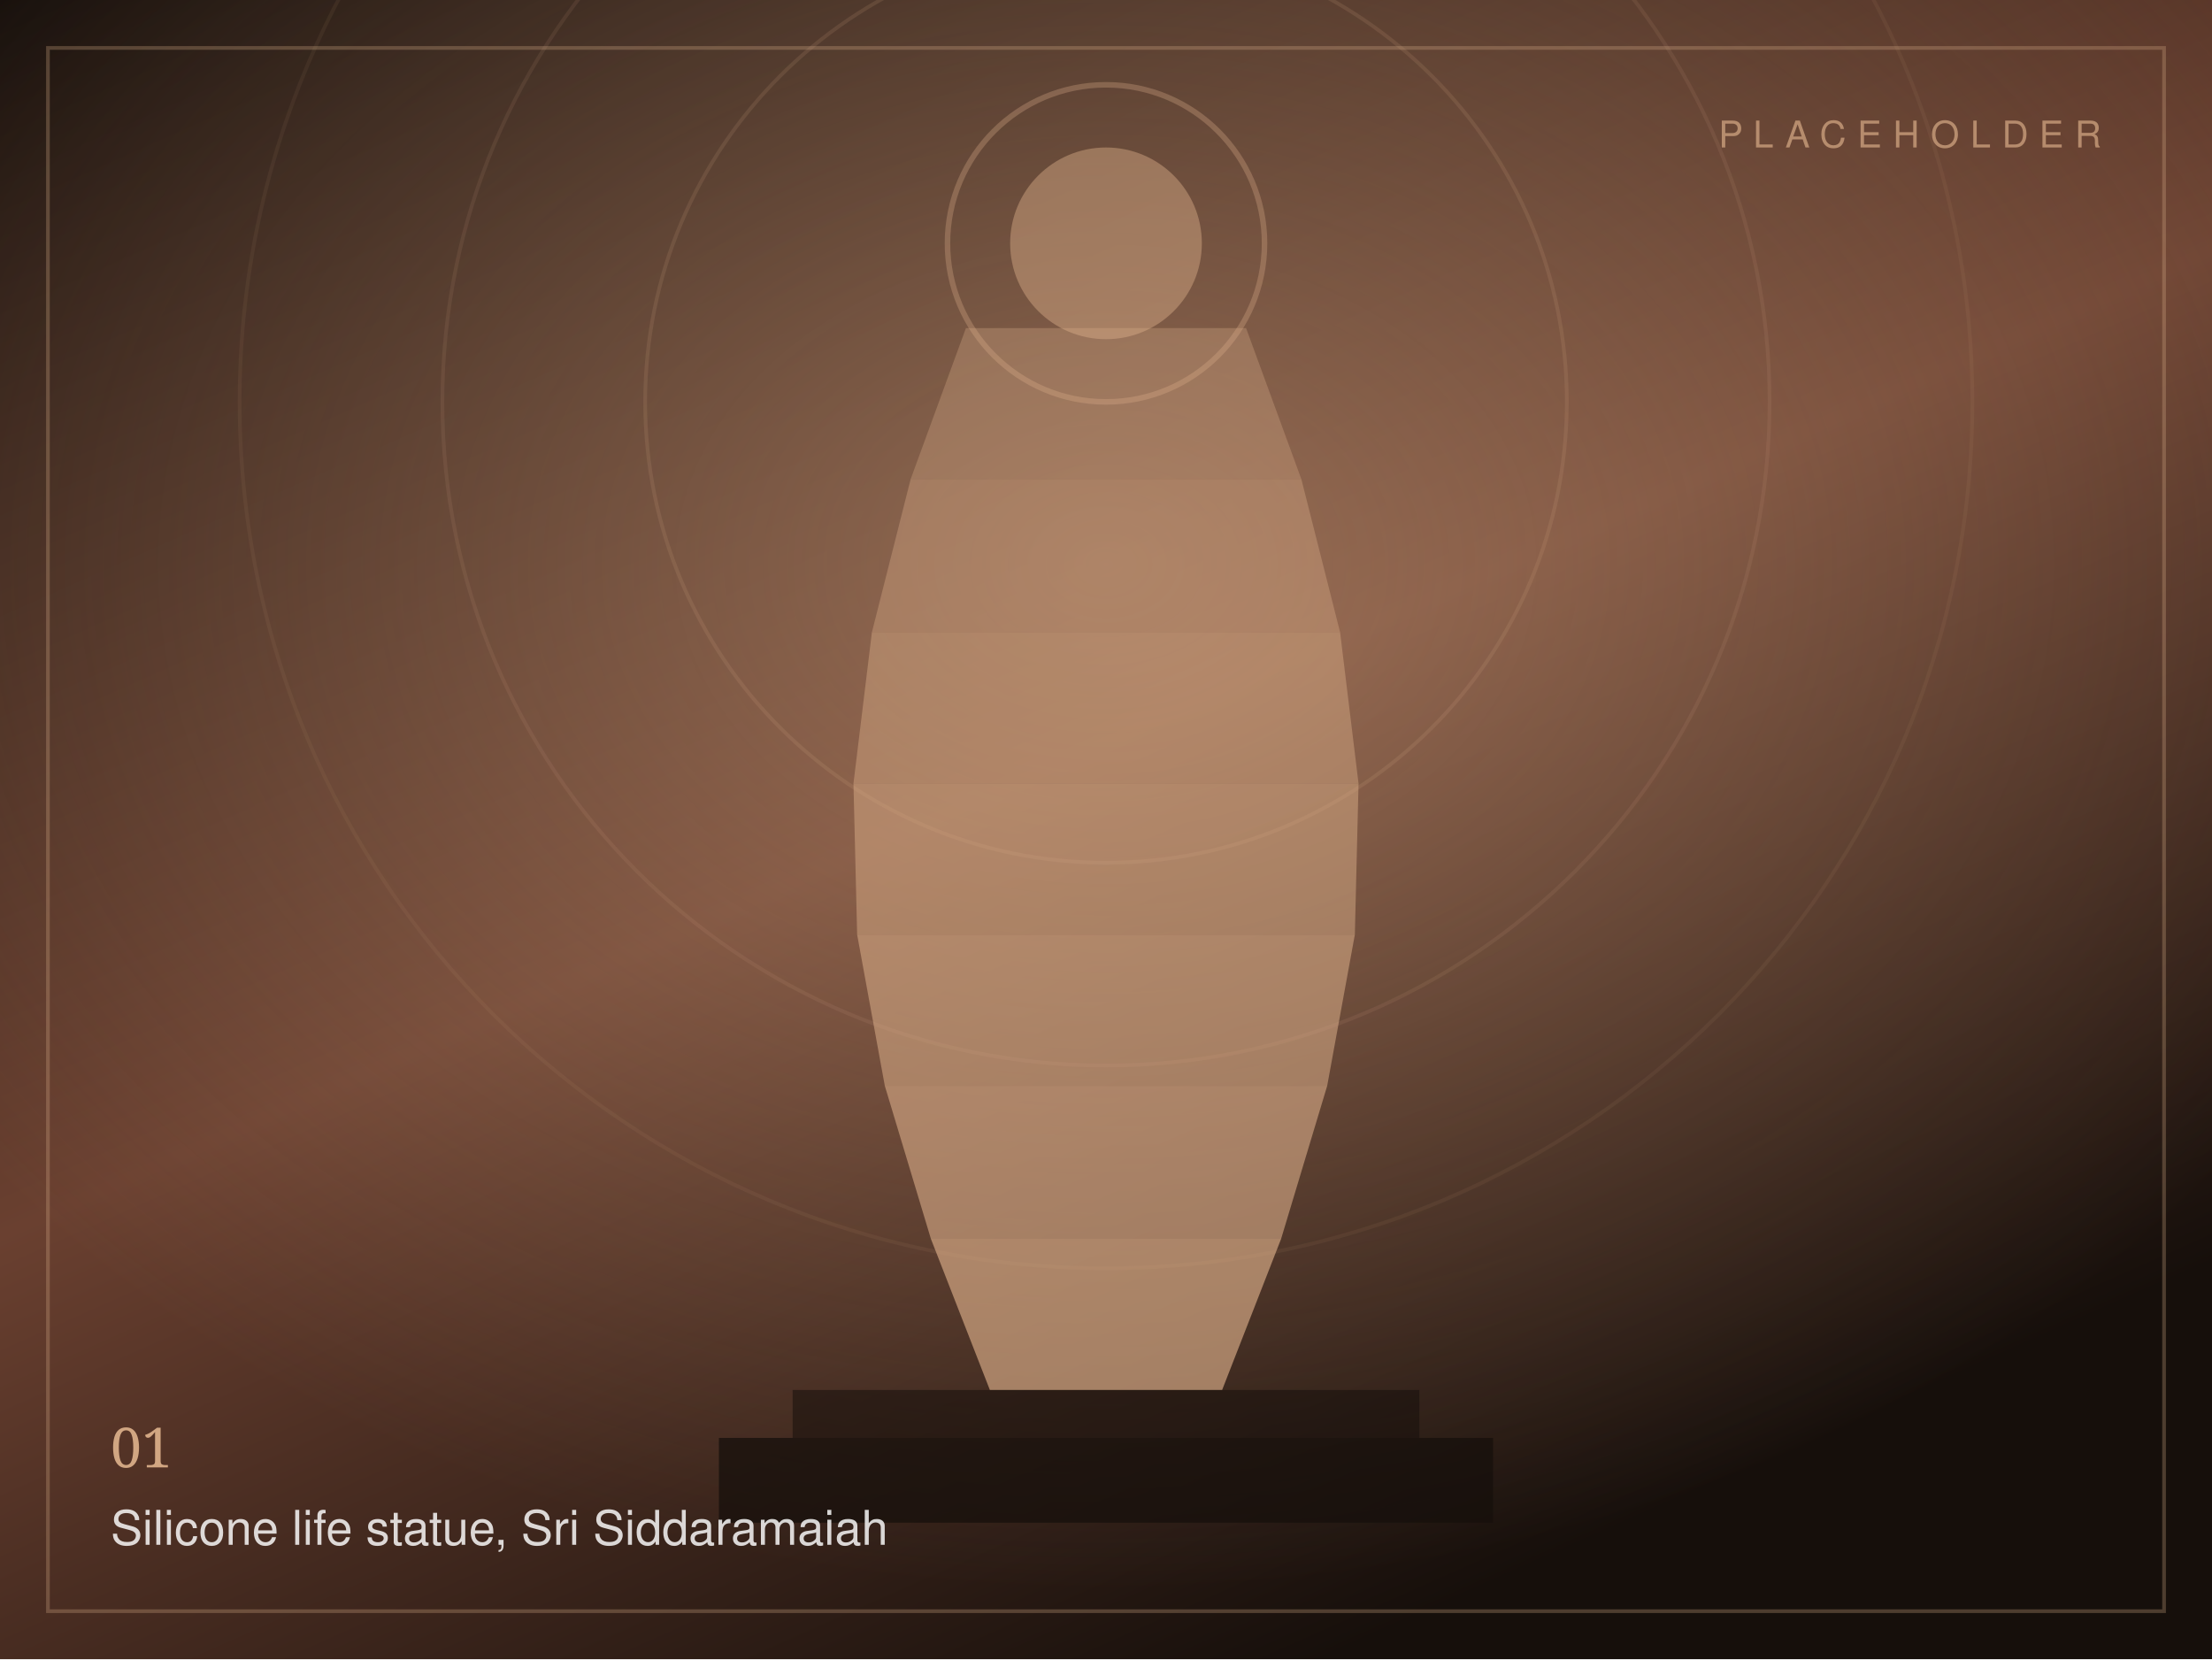
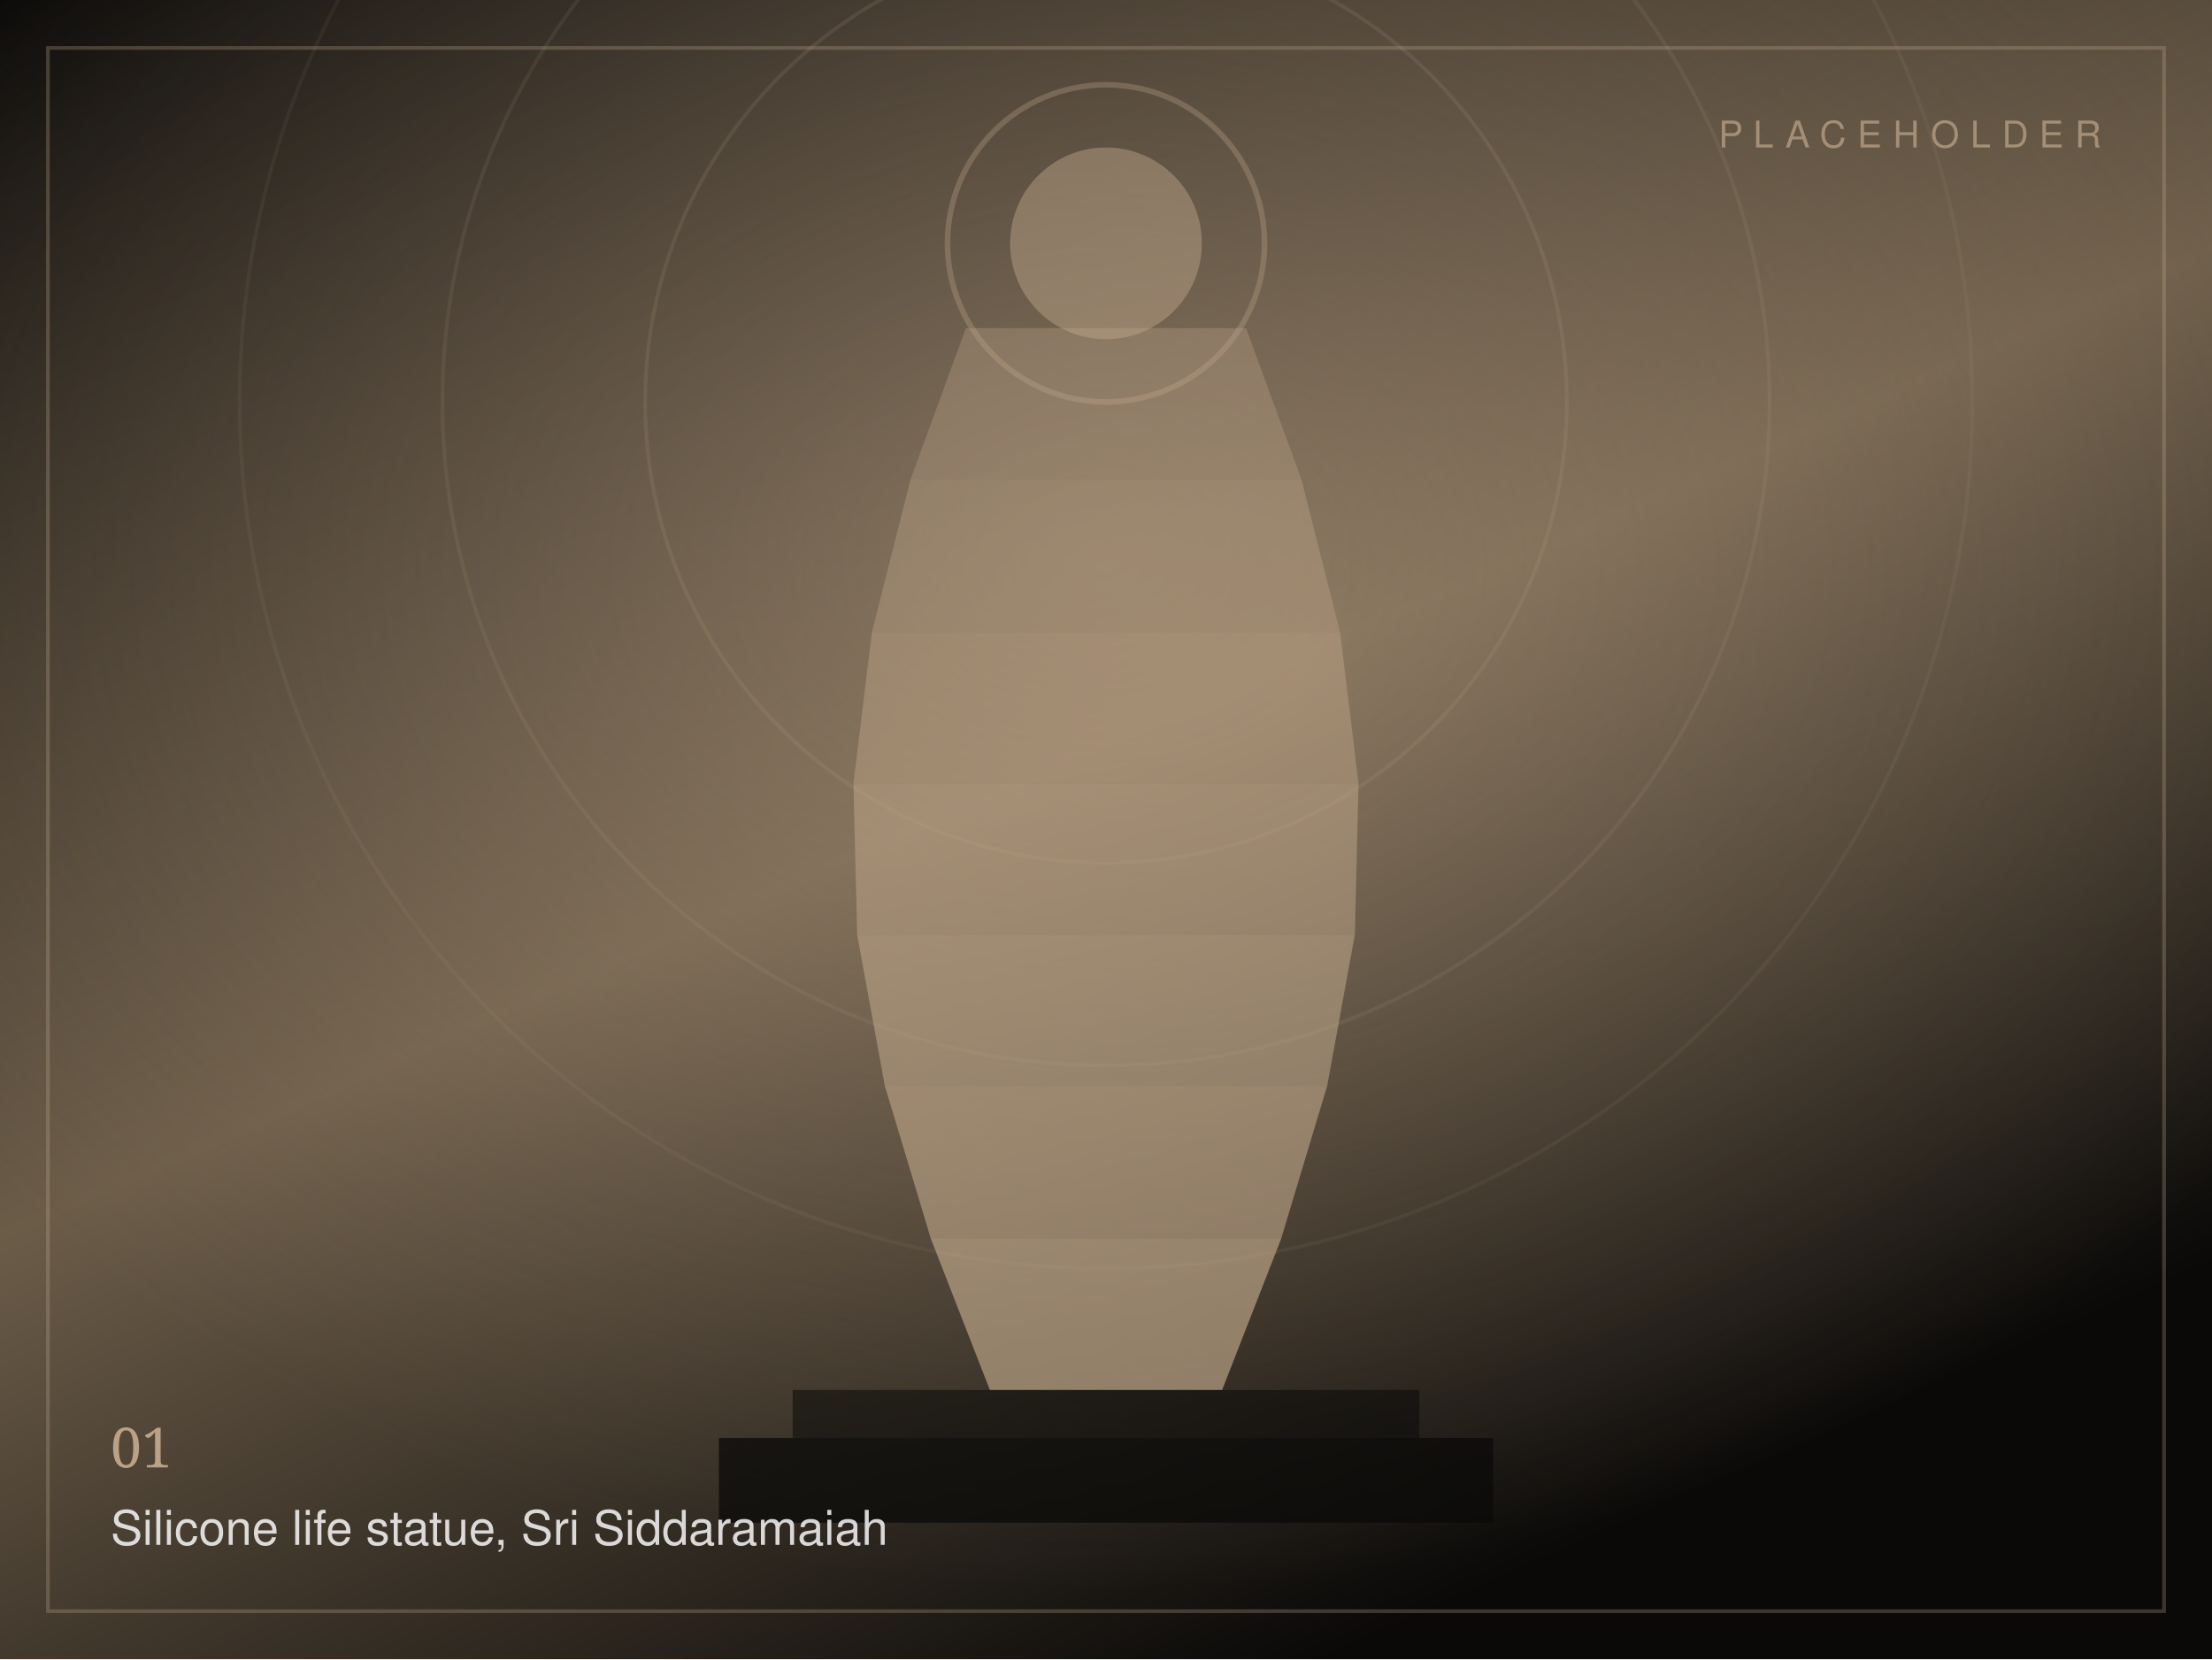
<svg xmlns="http://www.w3.org/2000/svg" viewBox="0 0 1200 900" width="1200" height="900" role="img" aria-label="Silicone life statue, Sri Siddaramaiah">
  <defs>
    <linearGradient id="g11" x1="0" y1="0" x2="0.6" y2="1">
-       <stop offset="0" stop-color="#160f0b" />
-       <stop offset="0.55" stop-color="#6a4030" />
-       <stop offset="1" stop-color="#160f0b" />
+       <stop offset="0" stop-color="#0A0908" />
+       <stop offset="0.55" stop-color="#6B5C48" />
+       <stop offset="1" stop-color="#0A0908" />
    </linearGradient>
    <radialGradient id="r11" cx="0.5" cy="0.34" r="0.62">
-       <stop offset="0" stop-color="#dfb28c" stop-opacity="0.42" />
-       <stop offset="1" stop-color="#dfb28c" stop-opacity="0" />
+       <stop offset="0" stop-color="#C6AC8F" stop-opacity="0.42" />
+       <stop offset="1" stop-color="#C6AC8F" stop-opacity="0" />
    </radialGradient>
  </defs>
  <rect width="1200" height="900" fill="url(#g11)" />
  <rect width="1200" height="900" fill="url(#r11)" />
-   <rect x="390" y="780" width="420" height="46" fill="#160f0b" opacity="0.75" />
-   <rect x="430" y="754" width="340" height="26" fill="#160f0b" opacity="0.55" />
-   <path d="M524 178 L676 178 L706 260 L494 260 Z" fill="#dfb28c" opacity="0.30" />
-   <path d="M494 260 L706 260 L727 343 L473 343 Z" fill="#dfb28c" opacity="0.35" />
-   <path d="M473 343 L727 343 L737 425 L463 425 Z" fill="#dfb28c" opacity="0.41" />
-   <path d="M463 425 L737 425 L735 507 L465 507 Z" fill="#dfb28c" opacity="0.46" />
-   <path d="M465 507 L735 507 L720 589 L480 589 Z" fill="#dfb28c" opacity="0.52" />
-   <path d="M480 589 L720 589 L695 672 L505 672 Z" fill="#dfb28c" opacity="0.57" />
-   <path d="M505 672 L695 672 L663 754 L537 754 Z" fill="#dfb28c" opacity="0.63" />
-   <circle cx="600" cy="132" r="52" fill="#dfb28c" opacity="0.42" />
-   <circle cx="600" cy="132" r="86" fill="none" stroke="#dfb28c" stroke-opacity="0.30" stroke-width="3" />
-   <circle cx="600" cy="218" r="250" fill="none" stroke="#dfb28c" stroke-opacity="0.13" stroke-width="2" />
-   <circle cx="600" cy="218" r="360" fill="none" stroke="#dfb28c" stroke-opacity="0.10" stroke-width="2" />
-   <circle cx="600" cy="218" r="470" fill="none" stroke="#dfb28c" stroke-opacity="0.07" stroke-width="2" />
-   <rect x="26" y="26" width="1148" height="848" fill="none" stroke="#dfb28c" stroke-opacity="0.28" stroke-width="2" />
-   <text x="60" y="796" font-family="Georgia,serif" font-size="30" fill="#dfb28c" opacity="0.9">01</text>
+   <rect x="390" y="780" width="420" height="46" fill="#0A0908" opacity="0.75" />
+   <rect x="430" y="754" width="340" height="26" fill="#0A0908" opacity="0.55" />
+   <path d="M524 178 L676 178 L706 260 L494 260 Z" fill="#C6AC8F" opacity="0.30" />
+   <path d="M494 260 L706 260 L727 343 L473 343 Z" fill="#C6AC8F" opacity="0.35" />
+   <path d="M473 343 L727 343 L737 425 L463 425 Z" fill="#C6AC8F" opacity="0.41" />
+   <path d="M463 425 L737 425 L735 507 L465 507 Z" fill="#C6AC8F" opacity="0.46" />
+   <path d="M465 507 L735 507 L720 589 L480 589 Z" fill="#C6AC8F" opacity="0.52" />
+   <path d="M480 589 L720 589 L695 672 L505 672 Z" fill="#C6AC8F" opacity="0.57" />
+   <path d="M505 672 L695 672 L663 754 L537 754 Z" fill="#C6AC8F" opacity="0.63" />
+   <circle cx="600" cy="132" r="52" fill="#C6AC8F" opacity="0.42" />
+   <circle cx="600" cy="132" r="86" fill="none" stroke="#C6AC8F" stroke-opacity="0.30" stroke-width="3" />
+   <circle cx="600" cy="218" r="250" fill="none" stroke="#C6AC8F" stroke-opacity="0.13" stroke-width="2" />
+   <circle cx="600" cy="218" r="360" fill="none" stroke="#C6AC8F" stroke-opacity="0.10" stroke-width="2" />
+   <circle cx="600" cy="218" r="470" fill="none" stroke="#C6AC8F" stroke-opacity="0.07" stroke-width="2" />
+   <rect x="26" y="26" width="1148" height="848" fill="none" stroke="#C6AC8F" stroke-opacity="0.28" stroke-width="2" />
+   <text x="60" y="796" font-family="Georgia,serif" font-size="30" fill="#C6AC8F" opacity="0.9">01</text>
  <text x="60" y="838" font-family="Helvetica,Arial,sans-serif" font-size="26" fill="#ffffff" opacity="0.82">Silicone life statue, Sri Siddaramaiah</text>
-   <text x="1140" y="80" text-anchor="end" font-family="Helvetica,Arial,sans-serif" font-size="20" letter-spacing="6" fill="#dfb28c" opacity="0.65">PLACEHOLDER</text>
+   <text x="1140" y="80" text-anchor="end" font-family="Helvetica,Arial,sans-serif" font-size="20" letter-spacing="6" fill="#C6AC8F" opacity="0.65">PLACEHOLDER</text>
</svg>
